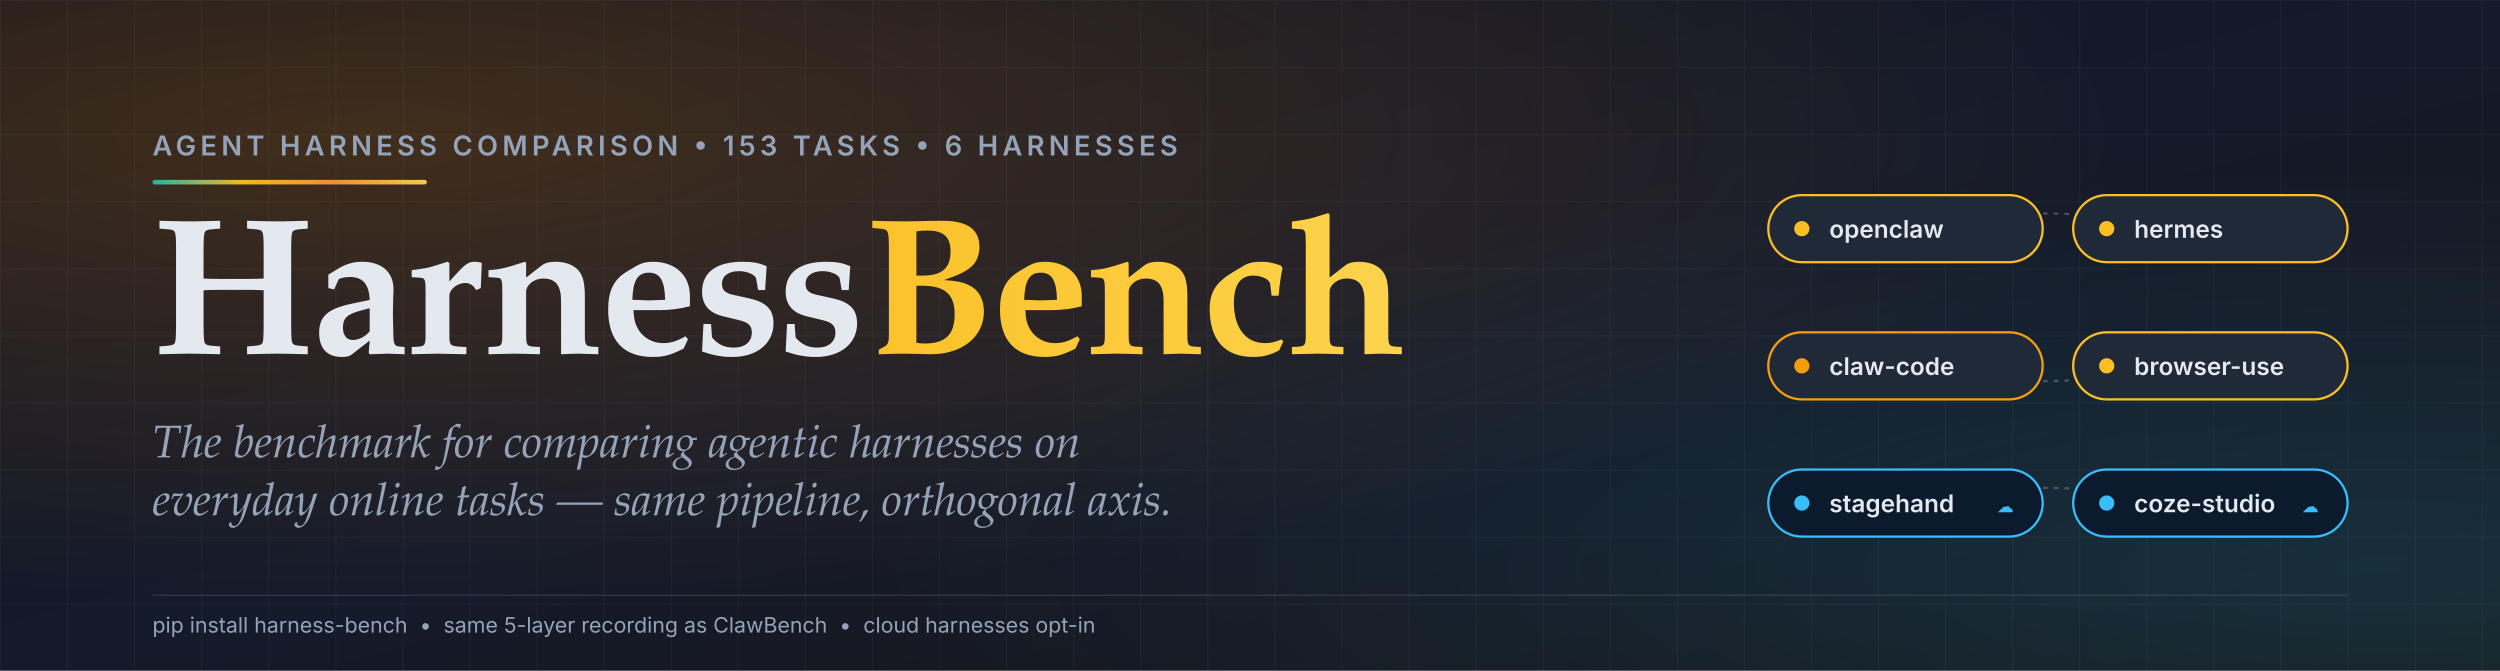
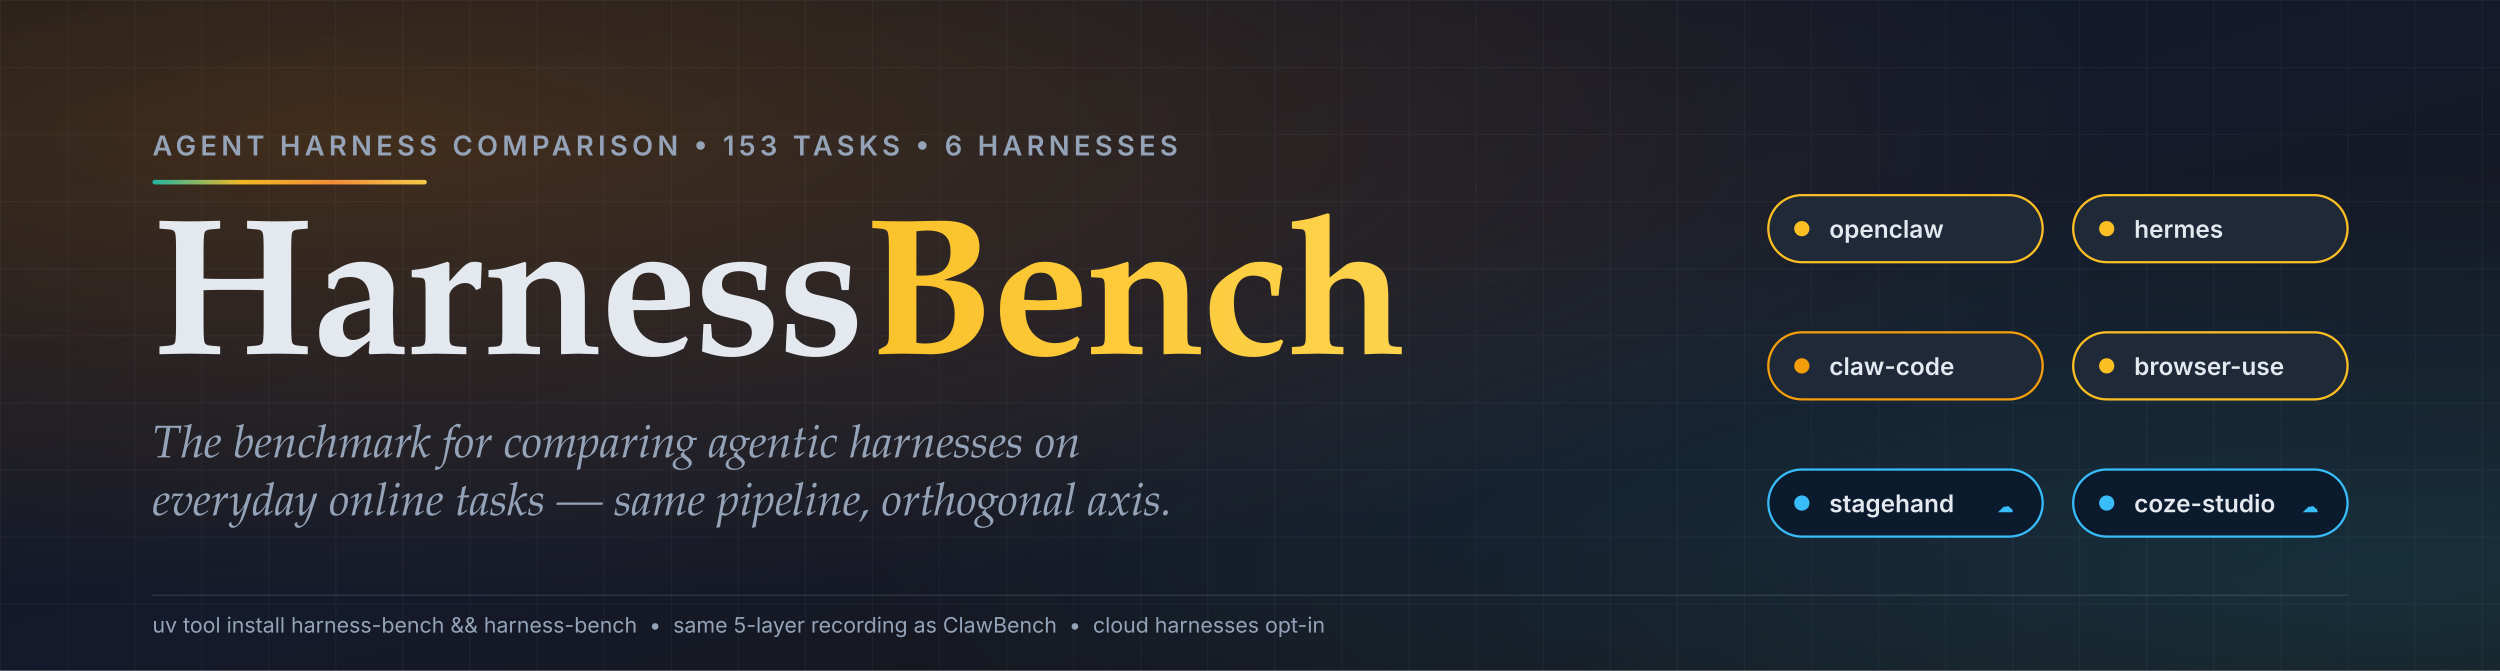
<svg xmlns="http://www.w3.org/2000/svg" viewBox="0 0 1640 440" preserveAspectRatio="xMidYMid meet" role="img" aria-label="HarnessBench — Comparing Agentic Harnesses on Everyday Online Tasks">
  <defs>
    <linearGradient id="bg" x1="0" y1="0" x2="1" y2="1">
      <stop offset="0" stop-color="#0b1220" />
      <stop offset="0.5" stop-color="#141a2b" />
      <stop offset="1" stop-color="#1a1410" />
    </linearGradient>
    <radialGradient id="warm" cx="0.15" cy="0.2" r="0.7">
      <stop offset="0" stop-color="#d97706" stop-opacity="0.25" />
      <stop offset="1" stop-color="#d97706" stop-opacity="0" />
    </radialGradient>
    <radialGradient id="cool" cx="0.95" cy="0.85" r="0.6">
      <stop offset="0" stop-color="#0ea5e9" stop-opacity="0.18" />
      <stop offset="1" stop-color="#0ea5e9" stop-opacity="0" />
    </radialGradient>
    <linearGradient id="amber" x1="0" y1="0" x2="1" y2="0">
      <stop offset="0" stop-color="#f59e0b" />
      <stop offset="0.5" stop-color="#fbbf24" />
      <stop offset="1" stop-color="#fcd34d" />
    </linearGradient>
    <linearGradient id="accent" x1="0" y1="0" x2="1" y2="0">
      <stop offset="0" stop-color="#21bca8" />
      <stop offset="0.33" stop-color="#fbbf24" />
      <stop offset="0.66" stop-color="#fb923c" />
      <stop offset="1" stop-color="#fcd34d" />
    </linearGradient>
    <pattern id="grid" x="0" y="0" width="44" height="44" patternUnits="userSpaceOnUse">
      <path d="M44 0 L0 0 0 44" fill="none" stroke="#e4e8ef" stroke-opacity="0.06" stroke-width="1" />
    </pattern>
  </defs>
  <rect width="1640" height="440" fill="url(#bg)" />
  <rect width="1640" height="440" fill="url(#warm)" />
  <rect width="1640" height="440" fill="url(#cool)" />
  <rect width="1640" height="440" fill="url(#grid)" />
  <rect x="100" y="118" width="180" height="3" rx="1.5" fill="url(#accent)" opacity="0.95" />
  <text x="100" y="102" font-family="'Inter','SF Pro Text','Avenir Next',-apple-system,Segoe UI,sans-serif" font-size="18" font-weight="600" letter-spacing="2.8" fill="#94a3b8">AGENT HARNESS COMPARISON • 153 TASKS • 6 HARNESSES</text>
  <text x="100" y="232" font-family="'Iowan Old Style',Palatino,Georgia,'Times New Roman',serif" font-size="128" font-weight="700" fill="#e4e8ef" letter-spacing="-2">Harness<tspan fill="url(#amber)">Bench</tspan>
  </text>
  <text x="100" y="300" font-family="'Iowan Old Style',Palatino,Georgia,'Times New Roman',serif" font-size="30" font-style="italic" fill="#94a3b8">The benchmark for comparing agentic harnesses on</text>
  <text x="100" y="338" font-family="'Iowan Old Style',Palatino,Georgia,'Times New Roman',serif" font-size="30" font-style="italic" fill="#94a3b8">everyday online tasks — same pipeline, orthogonal axis.</text>
  <g transform="translate(1160 110)" font-family="'Inter','SF Pro Text','Avenir Next',sans-serif" font-size="16" font-weight="600">
-     <path d="M90 40 Q 180 20, 270 40" fill="none" stroke="#e4e8ef" stroke-opacity="0.25" stroke-width="1.5" stroke-dasharray="3 4" />
-     <path d="M90 130 Q 180 150, 270 130" fill="none" stroke="#e4e8ef" stroke-opacity="0.25" stroke-width="1.5" stroke-dasharray="3 4" />
-     <path d="M90 220 Q 180 200, 270 220" fill="none" stroke="#e4e8ef" stroke-opacity="0.25" stroke-width="1.5" stroke-dasharray="3 4" />
    <g>
      <rect x="0" y="18" width="180" height="44" rx="22" fill="#1f2937" stroke="#fbbf24" stroke-width="1.5" />
      <circle cx="22" cy="40" r="5" fill="#fbbf24" />
      <text x="40" y="46" fill="#e4e8ef">openclaw</text>
    </g>
    <g>
      <rect x="200" y="18" width="180" height="44" rx="22" fill="#1f2937" stroke="#fbbf24" stroke-width="1.5" />
      <circle cx="222" cy="40" r="5" fill="#fbbf24" />
      <text x="240" y="46" fill="#e4e8ef">hermes</text>
    </g>
    <g>
      <rect x="0" y="108" width="180" height="44" rx="22" fill="#1f2937" stroke="#f59e0b" stroke-width="1.5" />
      <circle cx="22" cy="130" r="5" fill="#f59e0b" />
      <text x="40" y="136" fill="#e4e8ef">claw-code</text>
    </g>
    <g>
      <rect x="200" y="108" width="180" height="44" rx="22" fill="#1f2937" stroke="#fbbf24" stroke-width="1.5" />
      <circle cx="222" cy="130" r="5" fill="#fbbf24" />
      <text x="240" y="136" fill="#e4e8ef">browser-use</text>
    </g>
    <g>
      <rect x="0" y="198" width="180" height="44" rx="22" fill="#0c1a2e" stroke="#38bdf8" stroke-width="1.5" />
      <circle cx="22" cy="220" r="5" fill="#38bdf8" />
      <text x="40" y="226" fill="#e4e8ef">stagehand</text>
      <text x="150" y="226" font-size="11" font-weight="700" fill="#38bdf8">☁</text>
    </g>
    <g>
      <rect x="200" y="198" width="180" height="44" rx="22" fill="#0c1a2e" stroke="#38bdf8" stroke-width="1.5" />
      <circle cx="222" cy="220" r="5" fill="#38bdf8" />
      <text x="240" y="226" fill="#e4e8ef">coze-studio</text>
      <text x="350" y="226" font-size="11" font-weight="700" fill="#38bdf8">☁</text>
    </g>
  </g>
  <rect x="100" y="390" width="1440" height="1" fill="#e4e8ef" fill-opacity="0.12" />
-   <text x="100" y="415" font-family="'Inter','SF Pro Text',sans-serif" font-size="14" fill="#94a3b8">pip install harness-bench  •  same 5-layer recording as ClawBench  •  cloud harnesses opt-in</text>
+   <text x="100" y="415" font-family="'Inter','SF Pro Text',sans-serif" font-size="14" fill="#94a3b8">uv tool install harness-bench &amp;&amp; harness-bench  •  same 5-layer recording as ClawBench  •  cloud harnesses opt-in</text>
</svg>
